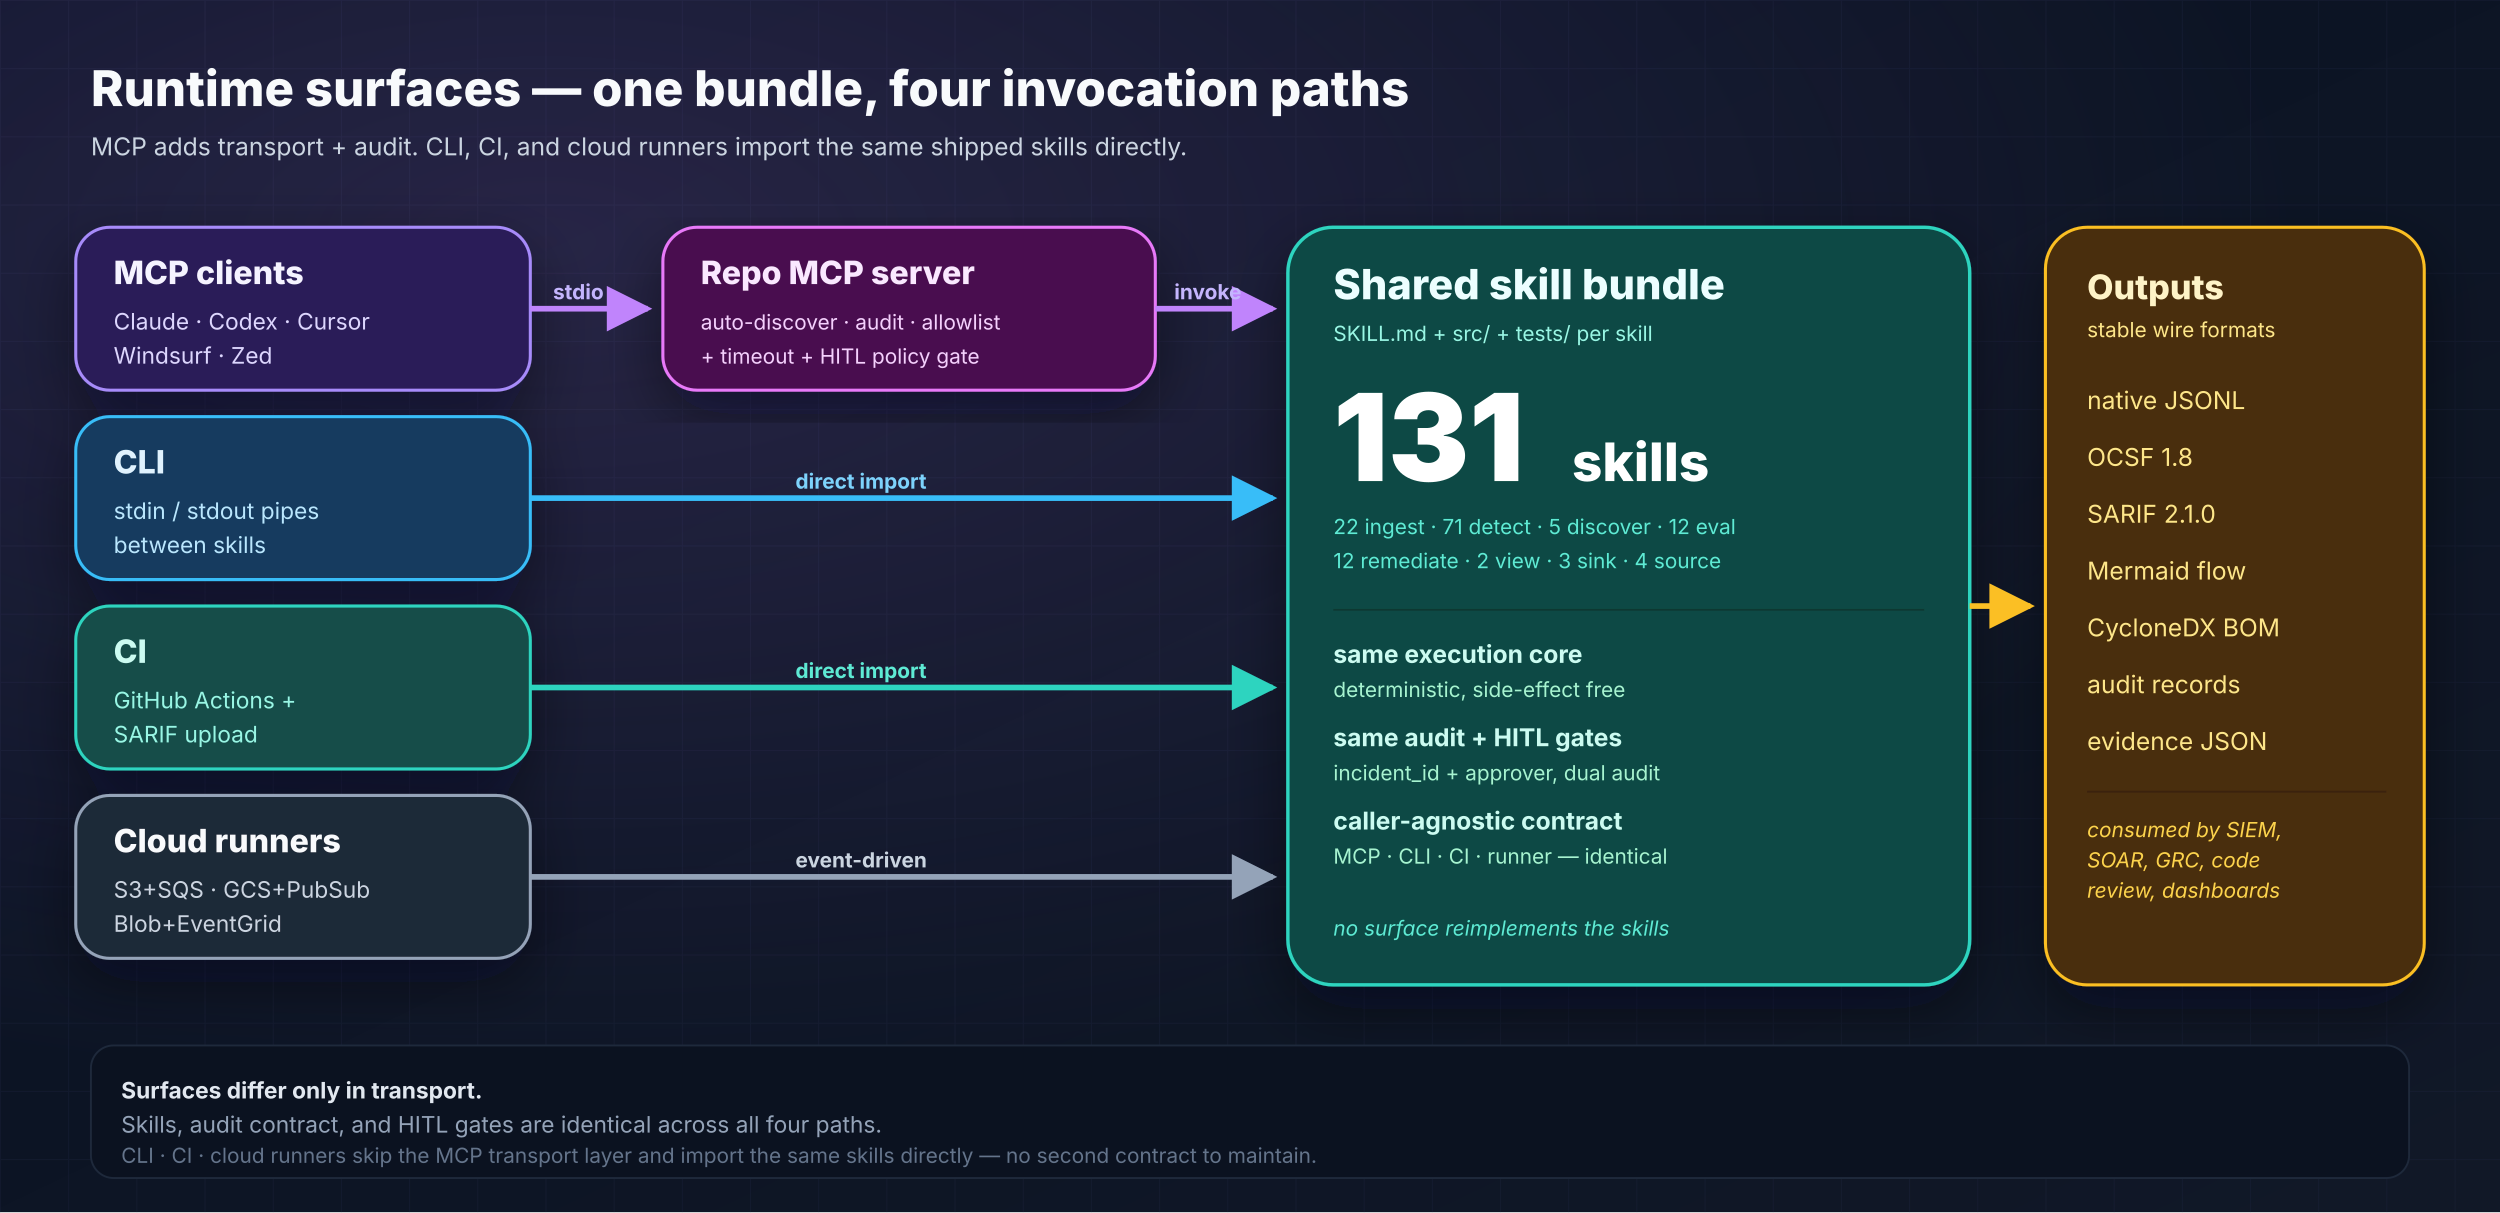
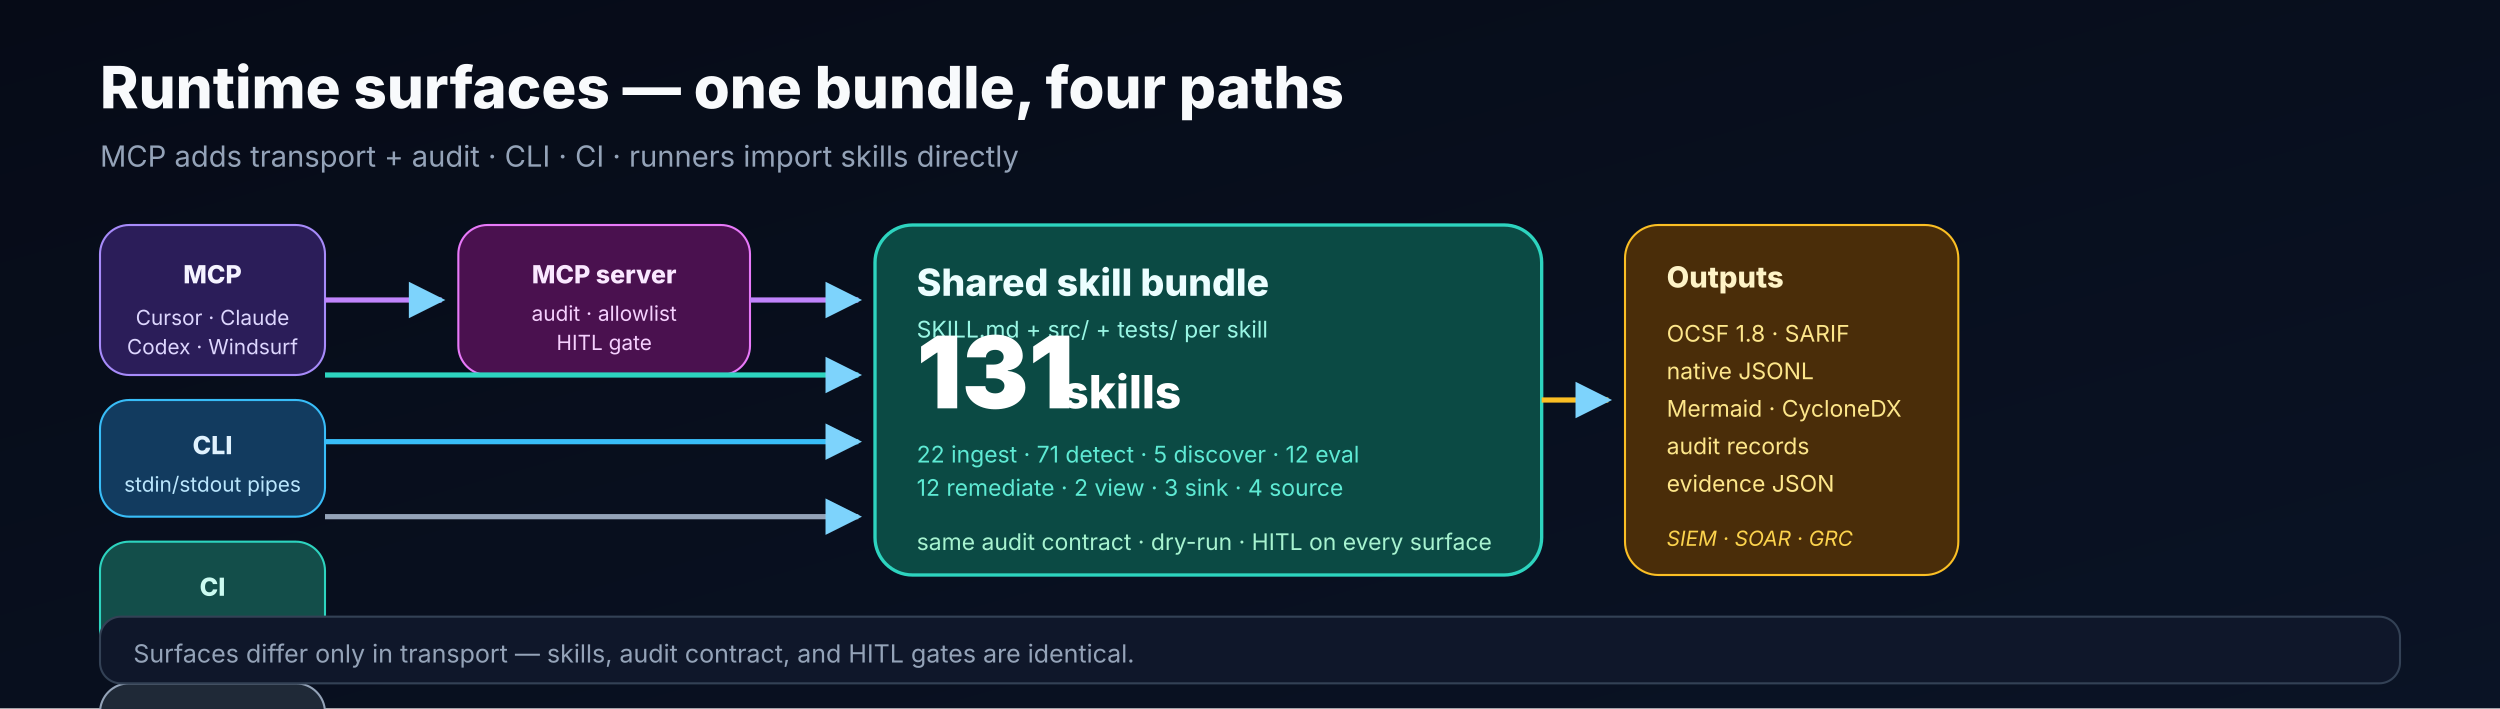
- <svg xmlns="http://www.w3.org/2000/svg" width="1320" height="640" viewBox="0 0 1320 640" role="img" aria-labelledby="runtime-title runtime-desc">
+ <svg xmlns="http://www.w3.org/2000/svg" width="1200" height="340" viewBox="0 0 1200 340" role="img" aria-labelledby="runtime-title runtime-desc">
  <defs>
    <linearGradient id="bg" x1="0" y1="0" x2="1" y2="1">
-       <stop offset="0%" stop-color="#081122" />
-       <stop offset="100%" stop-color="#111827" />
+       <stop offset="0%" stop-color="#060b17" />
+       <stop offset="100%" stop-color="#0a1325" />
    </linearGradient>
-     <radialGradient id="glow" cx="22%" cy="20%" r="70%">
-       <stop offset="0%" stop-color="#c084fc" stop-opacity="0.16" />
-       <stop offset="100%" stop-color="#c084fc" stop-opacity="0" />
-     </radialGradient>
-     <pattern id="grid" x="0" y="0" width="36" height="36" patternUnits="userSpaceOnUse">
-       <path d="M36 0H0V36" fill="none" stroke="#1f2a44" stroke-opacity="0.3" stroke-width="1" />
-     </pattern>
-     <filter id="shadow" x="-20%" y="-20%" width="140%" height="140%">
-       <feDropShadow dx="0" dy="12" stdDeviation="16" flood-color="#020617" flood-opacity="0.45" />
-     </filter>
-     <marker id="arrowPurple" viewBox="0 0 10 10" refX="9" refY="5" markerWidth="8" markerHeight="8" orient="auto">
-       <path d="M0 0L10 5L0 10z" fill="#c084fc" />
-     </marker>
-     <marker id="arrowSky" viewBox="0 0 10 10" refX="9" refY="5" markerWidth="8" markerHeight="8" orient="auto">
-       <path d="M0 0L10 5L0 10z" fill="#38bdf8" />
-     </marker>
-     <marker id="arrowTeal" viewBox="0 0 10 10" refX="9" refY="5" markerWidth="8" markerHeight="8" orient="auto">
-       <path d="M0 0L10 5L0 10z" fill="#2dd4bf" />
-     </marker>
-     <marker id="arrowSlate" viewBox="0 0 10 10" refX="9" refY="5" markerWidth="8" markerHeight="8" orient="auto">
-       <path d="M0 0L10 5L0 10z" fill="#94a3b8" />
-     </marker>
-     <marker id="arrowAmber" viewBox="0 0 10 10" refX="9" refY="5" markerWidth="8" markerHeight="8" orient="auto">
-       <path d="M0 0L10 5L0 10z" fill="#fbbf24" />
+     <marker id="arrow" viewBox="0 0 10 10" refX="9" refY="5" markerWidth="7" markerHeight="7" orient="auto">
+       <path d="M0 0L10 5L0 10z" fill="#7dd3fc" />
    </marker>
  </defs>
-   <rect width="1320" height="640" fill="url(#bg)" />
-   <rect width="1320" height="640" fill="url(#grid)" />
-   <rect width="1320" height="640" fill="url(#glow)" />
-   <g font-family="Inter, Arial, sans-serif">
-     <text x="48" y="56" font-size="26" font-weight="800" fill="#f8fafc">Runtime surfaces — one bundle, four invocation paths</text>
-     <text x="48" y="82" font-size="13" fill="#cbd5e1">MCP adds transport + audit. CLI, CI, and cloud runners import the same shipped skills directly.</text>
-     <g filter="url(#shadow)">
-       <rect x="40" y="120" width="240" height="86" rx="18" fill="#2b1d59" stroke="#a78bfa" stroke-width="1.6" />
-       <text x="60" y="150" font-size="17" font-weight="800" fill="#f5f3ff">MCP clients</text>
-       <text x="60" y="174" font-size="12" fill="#ddd6fe">Claude · Codex · Cursor</text>
-       <text x="60" y="192" font-size="12" fill="#ddd6fe">Windsurf · Zed</text>
-       <rect x="40" y="220" width="240" height="86" rx="18" fill="#123b5f" stroke="#38bdf8" stroke-width="1.6" />
-       <text x="60" y="250" font-size="17" font-weight="800" fill="#e0f2fe">CLI</text>
-       <text x="60" y="274" font-size="12" fill="#bae6fd">stdin / stdout pipes</text>
-       <text x="60" y="292" font-size="12" fill="#bae6fd">between skills</text>
-       <rect x="40" y="320" width="240" height="86" rx="18" fill="#134e4a" stroke="#2dd4bf" stroke-width="1.6" />
-       <text x="60" y="350" font-size="17" font-weight="800" fill="#ccfbf1">CI</text>
-       <text x="60" y="374" font-size="12" fill="#99f6e4">GitHub Actions +</text>
-       <text x="60" y="392" font-size="12" fill="#99f6e4">SARIF upload</text>
-       <rect x="40" y="420" width="240" height="86" rx="18" fill="#1f2937" stroke="#94a3b8" stroke-width="1.6" />
-       <text x="60" y="450" font-size="17" font-weight="800" fill="#f8fafc">Cloud runners</text>
-       <text x="60" y="474" font-size="12" fill="#cbd5e1">S3+SQS · GCS+PubSub</text>
-       <text x="60" y="492" font-size="12" fill="#cbd5e1">Blob+EventGrid</text>
+   <rect width="1200" height="340" fill="url(#bg)" />
+   <g font-family="Inter, Segoe UI, ui-sans-serif, Arial, sans-serif">
+     <text x="48" y="52" font-size="28" font-weight="800" fill="#f8fafc">Runtime surfaces — one bundle, four paths</text>
+     <text x="48" y="80" font-size="14" fill="#94a3b8">MCP adds transport + audit · CLI · CI · runners import skills directly</text>
+     <g transform="translate(48,108)">
+       <rect x="0" y="0" width="108" height="72" rx="14" fill="#2b1d59" stroke="#a78bfa" />
+       <text x="54" y="28" text-anchor="middle" font-size="12" font-weight="800" fill="#f5f3ff">MCP</text>
+       <text x="54" y="48" text-anchor="middle" font-size="10" fill="#ddd6fe">Cursor · Claude</text>
+       <text x="54" y="62" text-anchor="middle" font-size="10" fill="#ddd6fe">Codex · Windsurf</text>
+       <rect x="0" y="84" width="108" height="56" rx="14" fill="#123b5f" stroke="#38bdf8" />
+       <text x="54" y="110" text-anchor="middle" font-size="12" font-weight="800" fill="#e0f2fe">CLI</text>
+       <text x="54" y="128" text-anchor="middle" font-size="10" fill="#bae6fd">stdin/stdout pipes</text>
+       <rect x="0" y="152" width="108" height="56" rx="14" fill="#134e4a" stroke="#2dd4bf" />
+       <text x="54" y="178" text-anchor="middle" font-size="12" font-weight="800" fill="#ccfbf1">CI</text>
+       <text x="54" y="196" text-anchor="middle" font-size="10" fill="#99f6e4">GitHub Actions</text>
+       <rect x="0" y="220" width="108" height="56" rx="14" fill="#1f2937" stroke="#94a3b8" />
+       <text x="54" y="244" text-anchor="middle" font-size="12" font-weight="800" fill="#f8fafc">Runners</text>
+       <text x="54" y="262" text-anchor="middle" font-size="10" fill="#cbd5e1">S3 · GCS · Blob</text>
    </g>
-     <g filter="url(#shadow)">
-       <rect x="350" y="120" width="260" height="86" rx="18" fill="#4a114f" stroke="#e879f9" stroke-width="1.6" />
-       <text x="370" y="150" font-size="17" font-weight="800" fill="#fae8ff">Repo MCP server</text>
-       <text x="370" y="174" font-size="11" fill="#f5d0fe">auto-discover · audit · allowlist</text>
-       <text x="370" y="192" font-size="11" fill="#f5d0fe">+ timeout + HITL policy gate</text>
-     </g>
-     <g filter="url(#shadow)">
-       <rect x="680" y="120" width="360" height="400" rx="24" fill="#0b4a44" stroke="#2dd4bf" stroke-width="1.8" />
-       <text x="704" y="158" font-size="22" font-weight="800" fill="#ecfeff">Shared skill bundle</text>
-       <text x="704" y="180" font-size="11" fill="#99f6e4">SKILL.md + src/ + tests/ per skill</text>
-       <text x="704" y="254" font-size="64" font-weight="900" fill="#ffffff">131</text>
-       <text x="830" y="254" font-size="28" font-weight="800" fill="#ffffff">skills</text>
-       <text x="704" y="282" font-size="11" fill="#5eead4">22 ingest · 71 detect · 5 discover · 12 eval</text>
-       <text x="704" y="300" font-size="11" fill="#5eead4">12 remediate · 2 view · 3 sink · 4 source</text>
-       <line x1="704" y1="322" x2="1016" y2="322" stroke="#0d3833" stroke-width="1" />
-       <text x="704" y="350" font-size="13" font-weight="700" fill="#ccfbf1">same execution core</text>
-       <text x="704" y="368" font-size="11" fill="#a7f3d0">deterministic, side-effect free</text>
-       <text x="704" y="394" font-size="13" font-weight="700" fill="#ccfbf1">same audit + HITL gates</text>
-       <text x="704" y="412" font-size="11" fill="#a7f3d0">incident_id + approver, dual audit</text>
-       <text x="704" y="438" font-size="13" font-weight="700" fill="#ccfbf1">caller-agnostic contract</text>
-       <text x="704" y="456" font-size="11" fill="#a7f3d0">MCP · CLI · CI · runner — identical</text>
-       <text x="704" y="494" font-size="11" font-style="italic" fill="#5eead4">no surface reimplements the skills</text>
-     </g>
-     <g filter="url(#shadow)">
-       <rect x="1080" y="120" width="200" height="400" rx="22" fill="#4a2d09" stroke="#fbbf24" stroke-width="1.6" />
-       <text x="1102" y="158" font-size="18" font-weight="800" fill="#fef3c7">Outputs</text>
-       <text x="1102" y="178" font-size="11" fill="#fde68a">stable wire formats</text>
-       <g font-size="13" fill="#fde68a">
-         <text x="1102" y="216">native JSONL</text>
-         <text x="1102" y="246">OCSF 1.8</text>
-         <text x="1102" y="276">SARIF 2.1.0</text>
-         <text x="1102" y="306">Mermaid flow</text>
-         <text x="1102" y="336">CycloneDX BOM</text>
-         <text x="1102" y="366">audit records</text>
-         <text x="1102" y="396">evidence JSON</text>
-       </g>
-       <line x1="1102" y1="418" x2="1260" y2="418" stroke="#3a2207" />
-       <text x="1102" y="442" font-size="11" font-style="italic" fill="#fcd34d">consumed by SIEM,</text>
-       <text x="1102" y="458" font-size="11" font-style="italic" fill="#fcd34d">SOAR, GRC, code</text>
-       <text x="1102" y="474" font-size="11" font-style="italic" fill="#fcd34d">review, dashboards</text>
-     </g>
-     <path d="M280 163 H 342" stroke="#c084fc" stroke-width="3" fill="none" marker-end="url(#arrowPurple)" />
-     <text x="292" y="158" font-size="11" font-weight="700" fill="#c4b5fd">stdio</text>
-     <path d="M610 163 H 672" stroke="#c084fc" stroke-width="3" fill="none" marker-end="url(#arrowPurple)" />
-     <text x="620" y="158" font-size="11" font-weight="700" fill="#c4b5fd">invoke</text>
-     <path d="M280 263 H 672" stroke="#38bdf8" stroke-width="3" fill="none" marker-end="url(#arrowSky)" />
-     <text x="420" y="258" font-size="11" font-weight="700" fill="#7dd3fc">direct import</text>
-     <path d="M280 363 H 672" stroke="#2dd4bf" stroke-width="3" fill="none" marker-end="url(#arrowTeal)" />
-     <text x="420" y="358" font-size="11" font-weight="700" fill="#5eead4">direct import</text>
-     <path d="M280 463 H 672" stroke="#94a3b8" stroke-width="3" fill="none" marker-end="url(#arrowSlate)" />
-     <text x="420" y="458" font-size="11" font-weight="700" fill="#cbd5e1">event-driven</text>
-     <path d="M1040 320 H 1072" stroke="#fbbf24" stroke-width="3" fill="none" marker-end="url(#arrowAmber)" />
-     <rect x="48" y="552" width="1224" height="70" rx="12" fill="#0b1220" stroke="#1e293b" stroke-width="1" />
-     <text x="64" y="580" font-size="12" font-weight="700" fill="#e2e8f0">Surfaces differ only in transport.</text>
-     <text x="64" y="598" font-size="12" fill="#94a3b8">Skills, audit contract, and HITL gates are identical across all four paths.</text>
-     <text x="64" y="614" font-size="11" fill="#64748b">CLI · CI · cloud runners skip the MCP transport layer and import the same skills directly — no second contract to maintain.</text>
+     <rect x="220" y="108" width="140" height="72" rx="14" fill="#4a114f" stroke="#e879f9" />
+     <text x="290" y="136" text-anchor="middle" font-size="12" font-weight="800" fill="#fae8ff">MCP server</text>
+     <text x="290" y="154" text-anchor="middle" font-size="10" fill="#f5d0fe">audit · allowlist</text>
+     <text x="290" y="168" text-anchor="middle" font-size="10" fill="#f5d0fe">HITL gate</text>
+     <rect x="420" y="108" width="320" height="168" rx="18" fill="#0b4a44" stroke="#2dd4bf" stroke-width="1.6" />
+     <text x="440" y="142" font-size="18" font-weight="800" fill="#ecfeff">Shared skill bundle</text>
+     <text x="440" y="162" font-size="11" fill="#99f6e4">SKILL.md + src/ + tests/ per skill</text>
+     <text x="440" y="196" font-size="48" font-weight="900" fill="#ffffff">131</text>
+     <text x="510" y="196" font-size="22" font-weight="800" fill="#ffffff">skills</text>
+     <text x="440" y="222" font-size="11" fill="#5eead4">22 ingest · 71 detect · 5 discover · 12 eval</text>
+     <text x="440" y="238" font-size="11" fill="#5eead4">12 remediate · 2 view · 3 sink · 4 source</text>
+     <text x="440" y="264" font-size="11" fill="#a7f3d0">same audit contract · dry-run · HITL on every surface</text>
+     <rect x="780" y="108" width="160" height="168" rx="16" fill="#4a2d09" stroke="#fbbf24" />
+     <text x="800" y="138" font-size="14" font-weight="800" fill="#fef3c7">Outputs</text>
+     <text x="800" y="164" font-size="11" fill="#fde68a">OCSF 1.8 · SARIF</text>
+     <text x="800" y="182" font-size="11" fill="#fde68a">native JSONL</text>
+     <text x="800" y="200" font-size="11" fill="#fde68a">Mermaid · CycloneDX</text>
+     <text x="800" y="218" font-size="11" fill="#fde68a">audit records</text>
+     <text x="800" y="236" font-size="11" fill="#fde68a">evidence JSON</text>
+     <text x="800" y="262" font-size="10" font-style="italic" fill="#fcd34d">SIEM · SOAR · GRC</text>
+     <path d="M156 144 H 212" stroke="#c084fc" stroke-width="2.5" marker-end="url(#arrow)" />
+     <path d="M360 144 H 412" stroke="#c084fc" stroke-width="2.5" marker-end="url(#arrow)" />
+     <path d="M156 212 H 412" stroke="#38bdf8" stroke-width="2.5" marker-end="url(#arrow)" />
+     <path d="M156 180 H 412" stroke="#2dd4bf" stroke-width="2.5" marker-end="url(#arrow)" />
+     <path d="M156 248 H 412" stroke="#94a3b8" stroke-width="2.5" marker-end="url(#arrow)" />
+     <path d="M740 192 H 772" stroke="#fbbf24" stroke-width="2.5" marker-end="url(#arrow)" />
+     <rect x="48" y="296" width="1104" height="32" rx="10" fill="#0f172a" stroke="#334155" />
+     <text x="64" y="318" font-size="12" fill="#94a3b8">Surfaces differ only in transport — skills, audit contract, and HITL gates are identical.</text>
  </g>
</svg>
